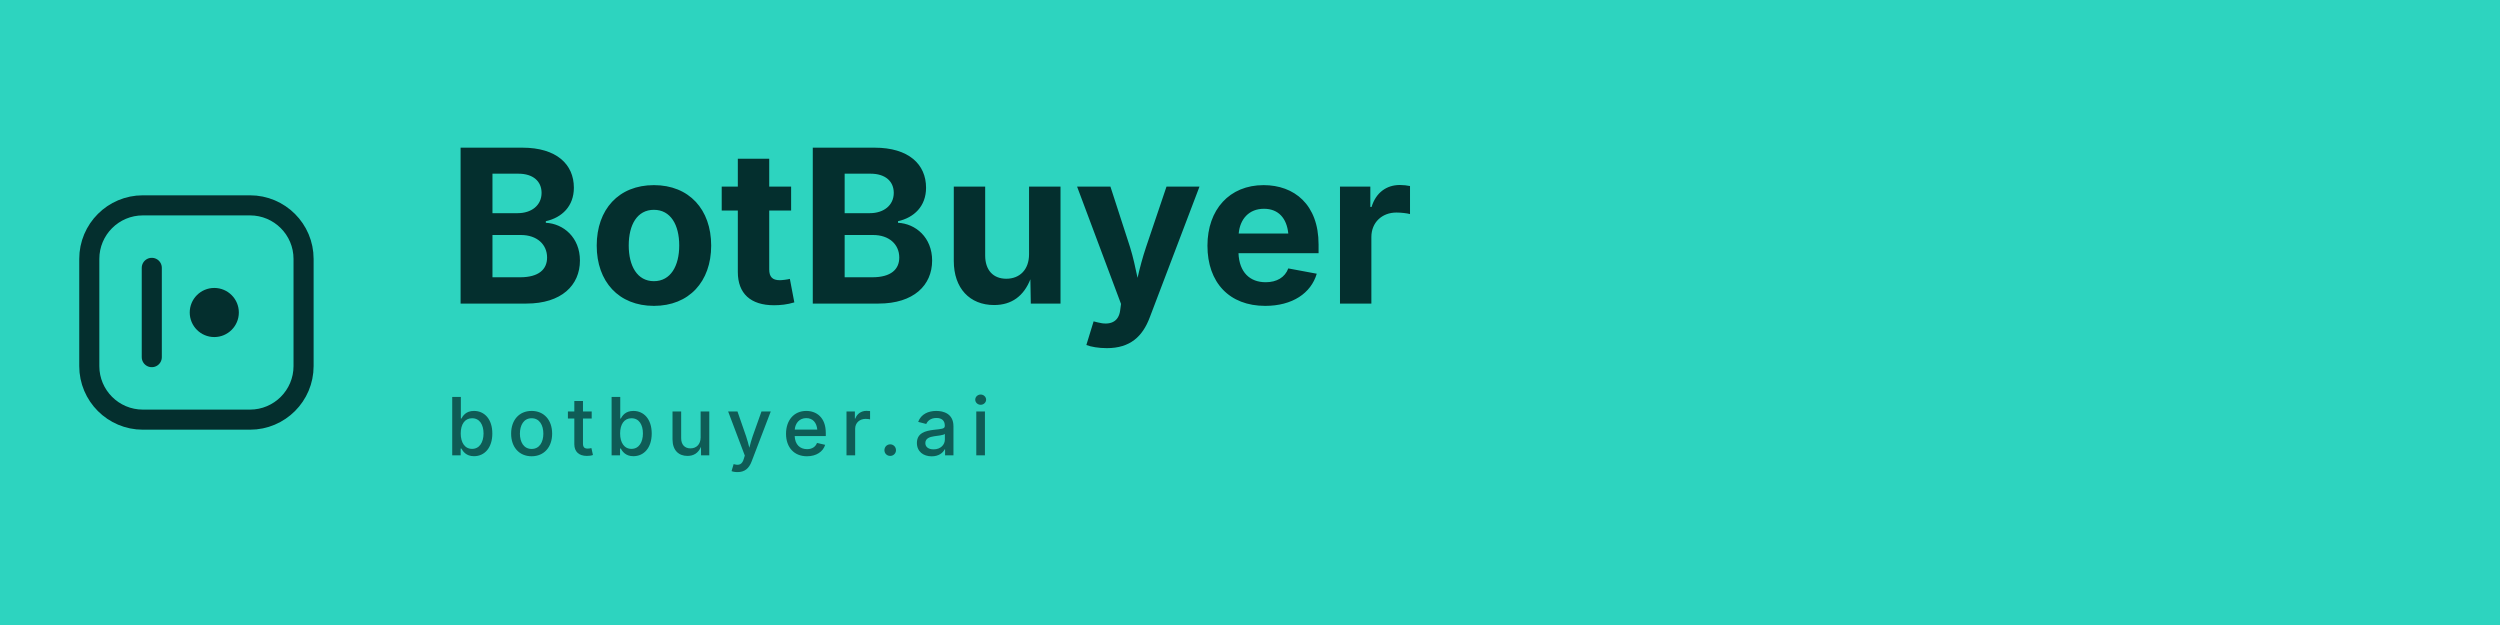
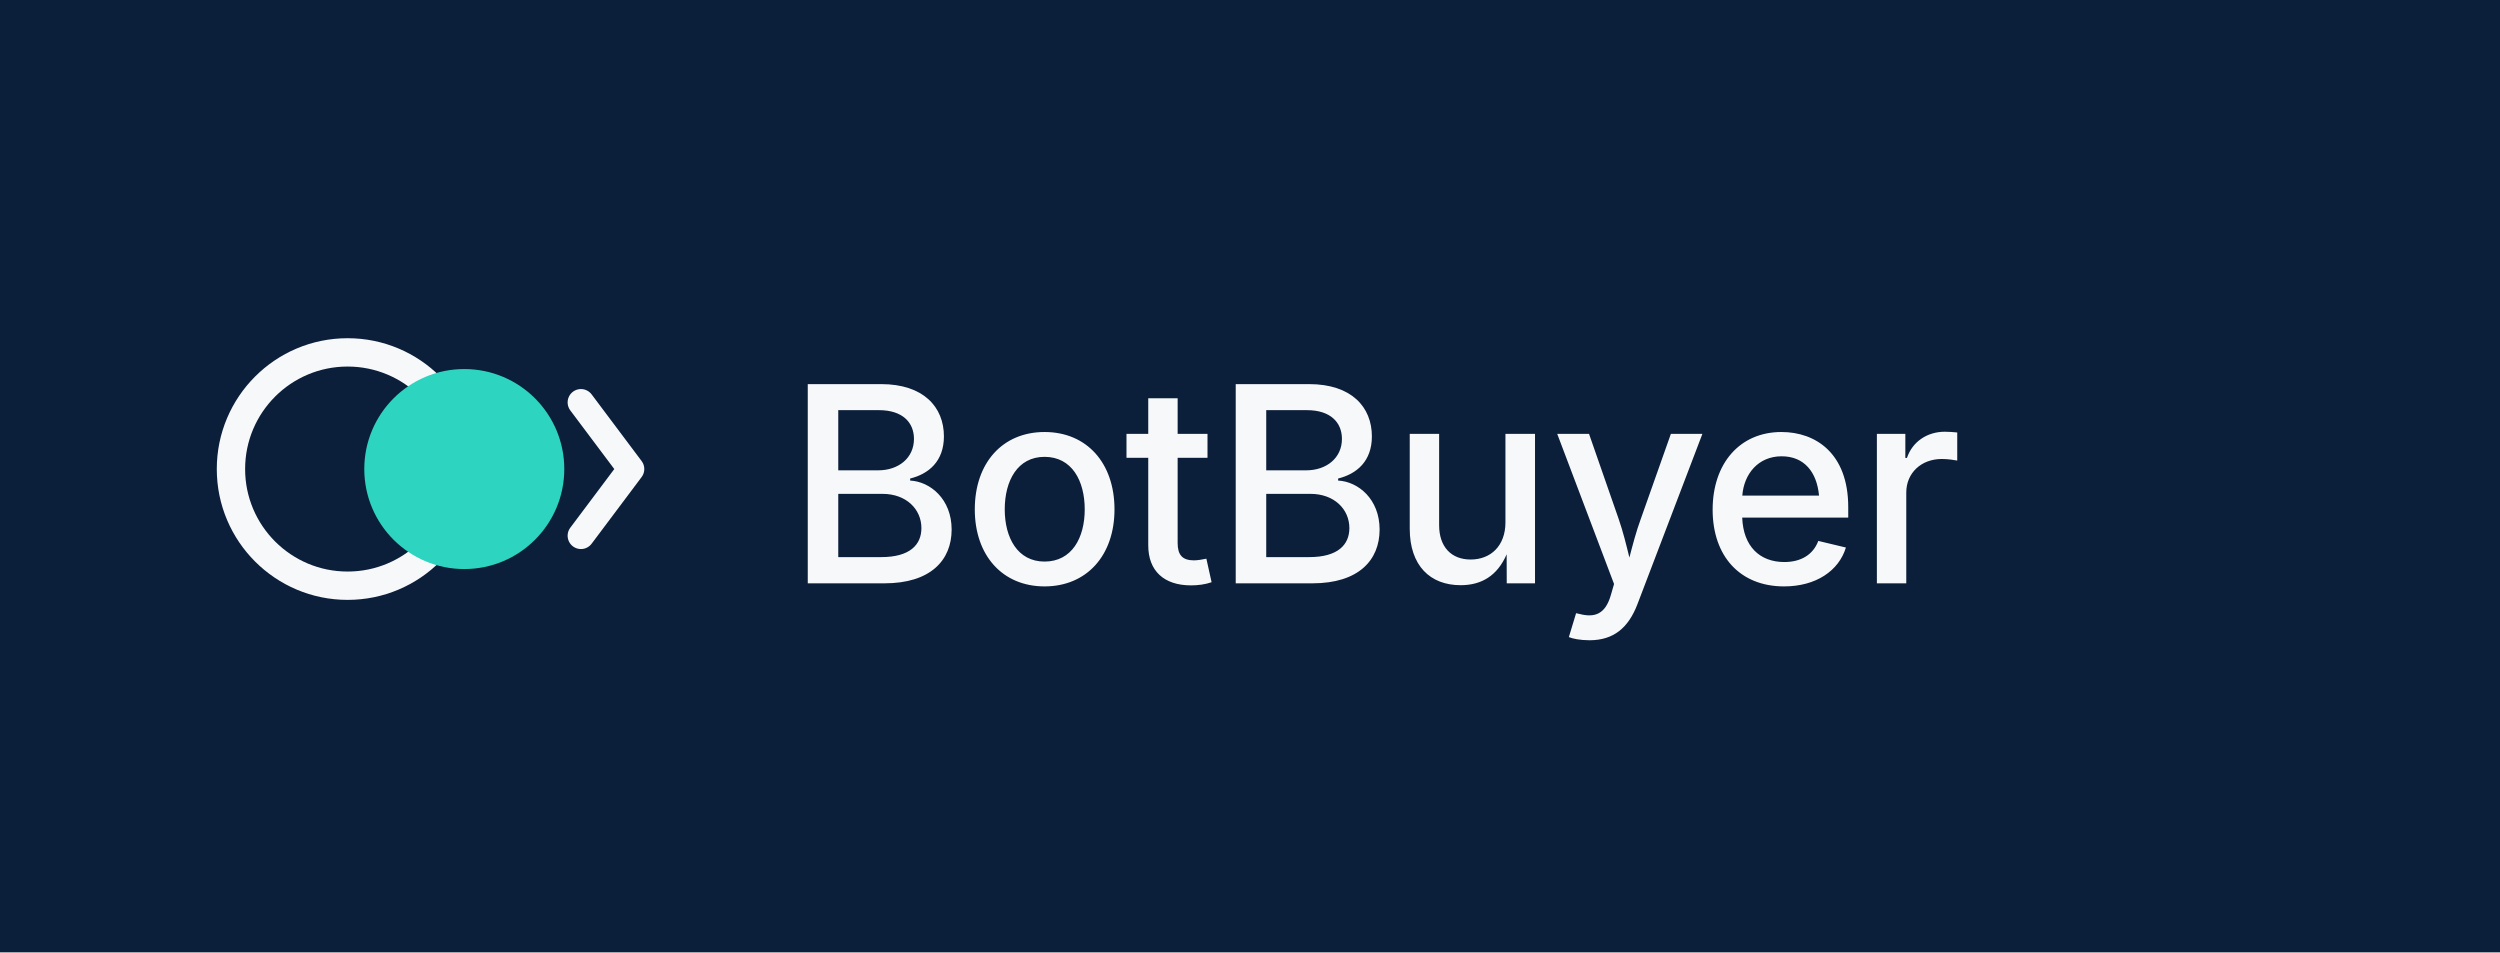
- <svg xmlns="http://www.w3.org/2000/svg" viewBox="0 0 560 140" role="img" aria-label="BotBuyer">
-   <rect width="560" height="140" fill="#2DD4BF" />
-   <g transform="translate(12,38)">
-     <g fill="none" stroke="#042F2E" stroke-width="4.5" stroke-linecap="round" stroke-linejoin="round">
-       <rect x="8" y="8" width="48" height="48" rx="12" ry="12" />
-       <line x1="22" y1="22" x2="22" y2="42" />
+ <svg xmlns="http://www.w3.org/2000/svg" viewBox="0 0 420 160" role="img" aria-label="BotBuyer">
+   <rect width="420" height="160" fill="#0B1F3A" />
+   <g transform="translate(22,34) scale(1.4)">
+     <g fill="none" stroke="#F7F8FA" stroke-width="3.4" stroke-linecap="round" stroke-linejoin="round">
+       <circle cx="26" cy="32" r="14" />
+       <circle cx="40" cy="32" r="12" fill="#2DD4BF" stroke="none" />
+       <path d="M54 24 L60 32 L54 40" stroke="#F7F8FA" stroke-width="3.2" />
    </g>
-     <circle cx="36" cy="32" r="5.5" fill="#042F2E" />
  </g>
-   <text x="100" y="68" font-family="Inter, system-ui, -apple-system, Segoe UI, DejaVu Sans, sans-serif" font-size="48" font-weight="700" fill="#042F2E">BotBuyer</text>
-   <text x="100" y="102" font-family="Inter, system-ui, -apple-system, Segoe UI, DejaVu Sans, sans-serif" font-size="18" font-weight="500" letter-spacing="0.14em" fill="#042F2E" fill-opacity="0.72">botbuyer.ai</text>
+   <text x="132" y="98" font-family="Inter, Liberation Sans, Helvetica, Arial, sans-serif" font-size="46" font-weight="500" letter-spacing="-0.6" fill="#F7F8FA">BotBuyer</text>
</svg>
